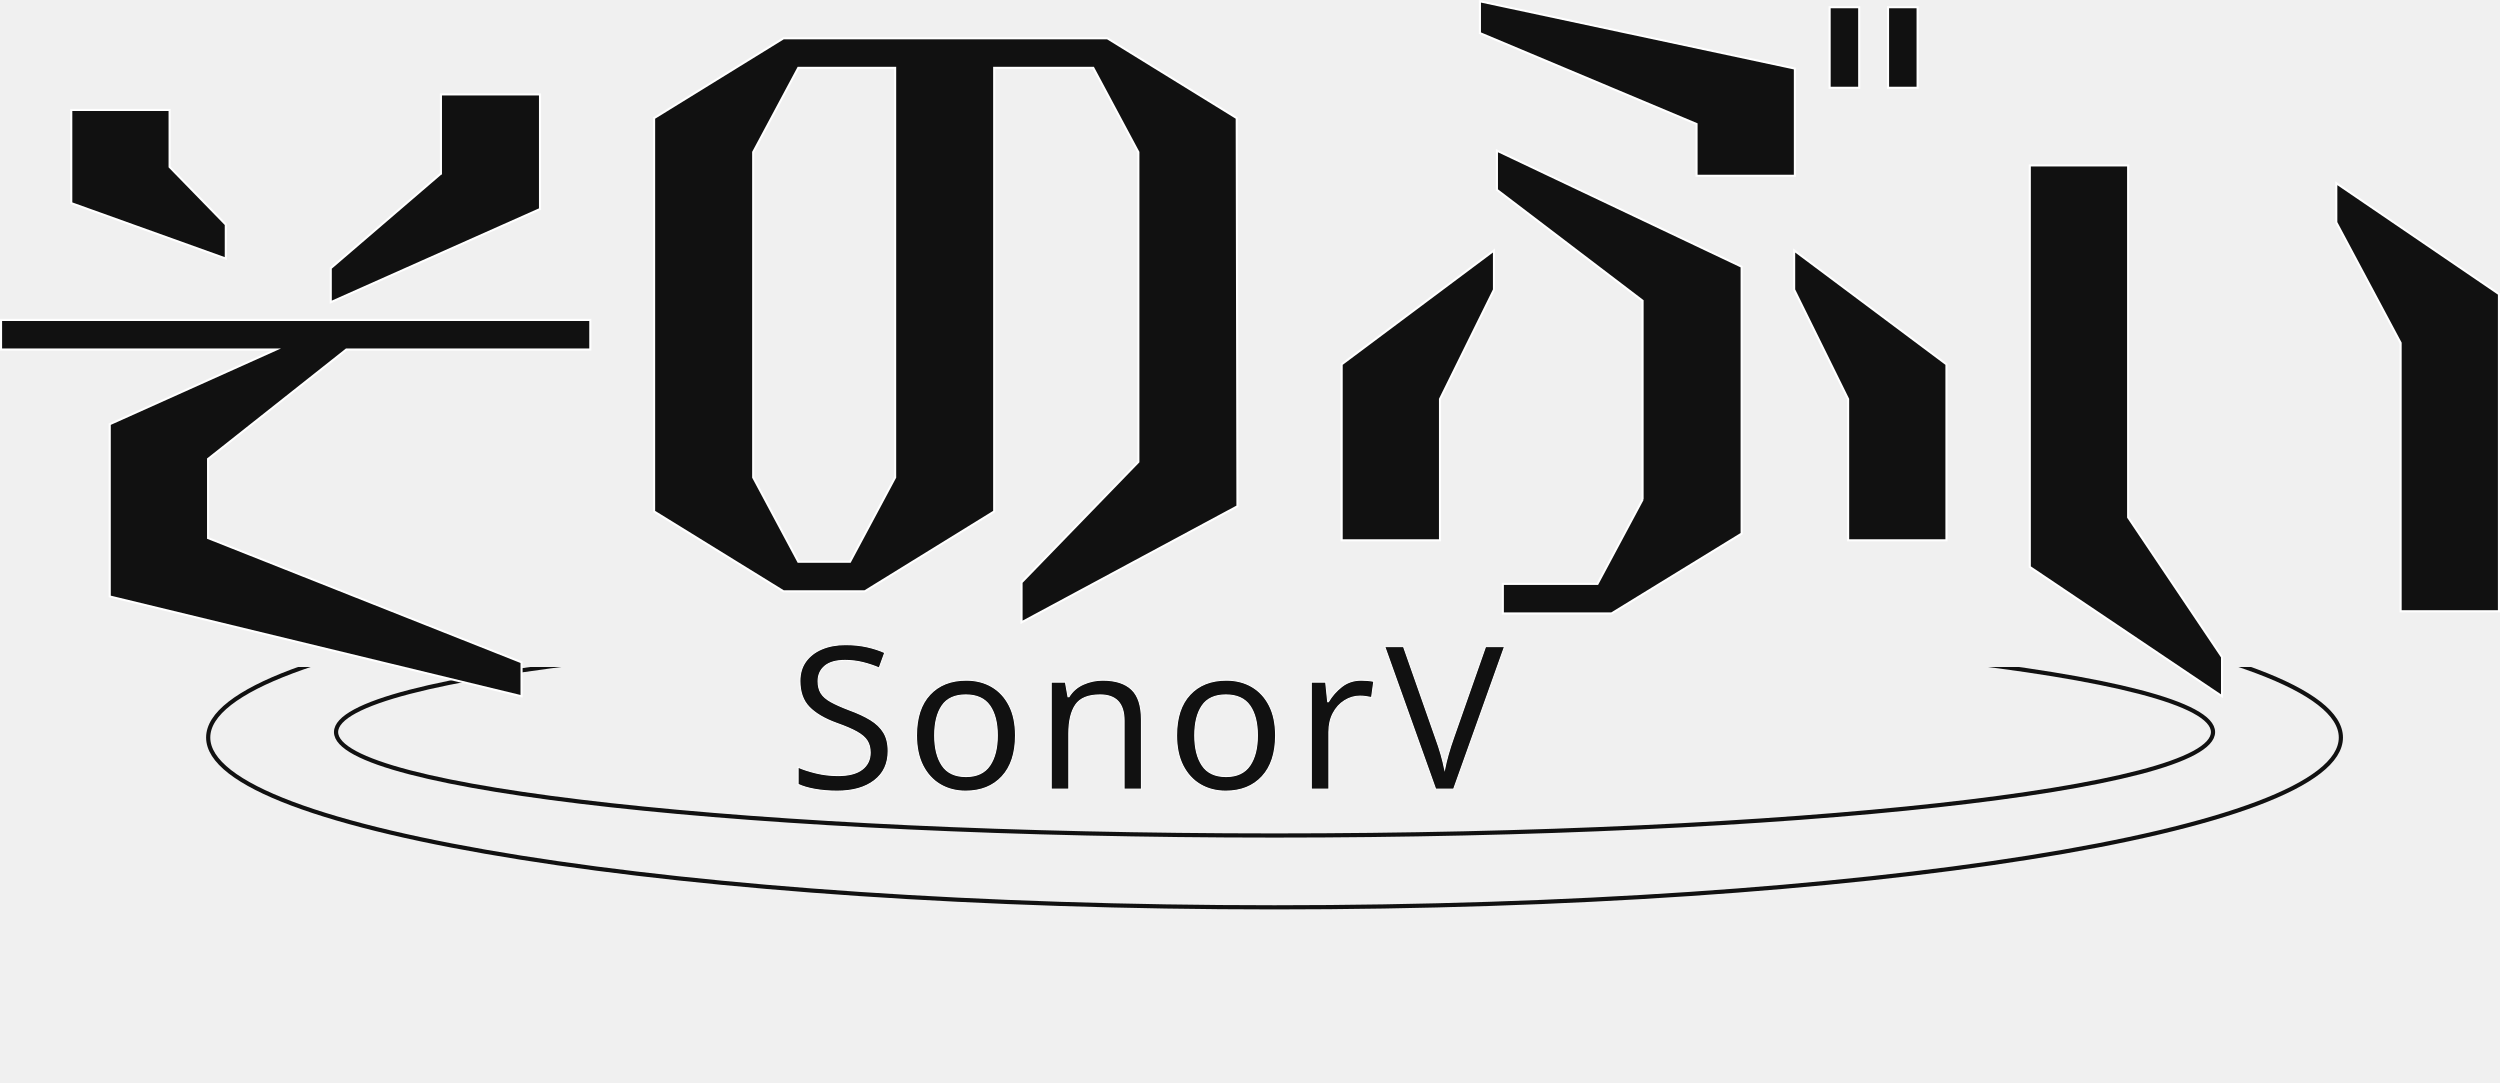
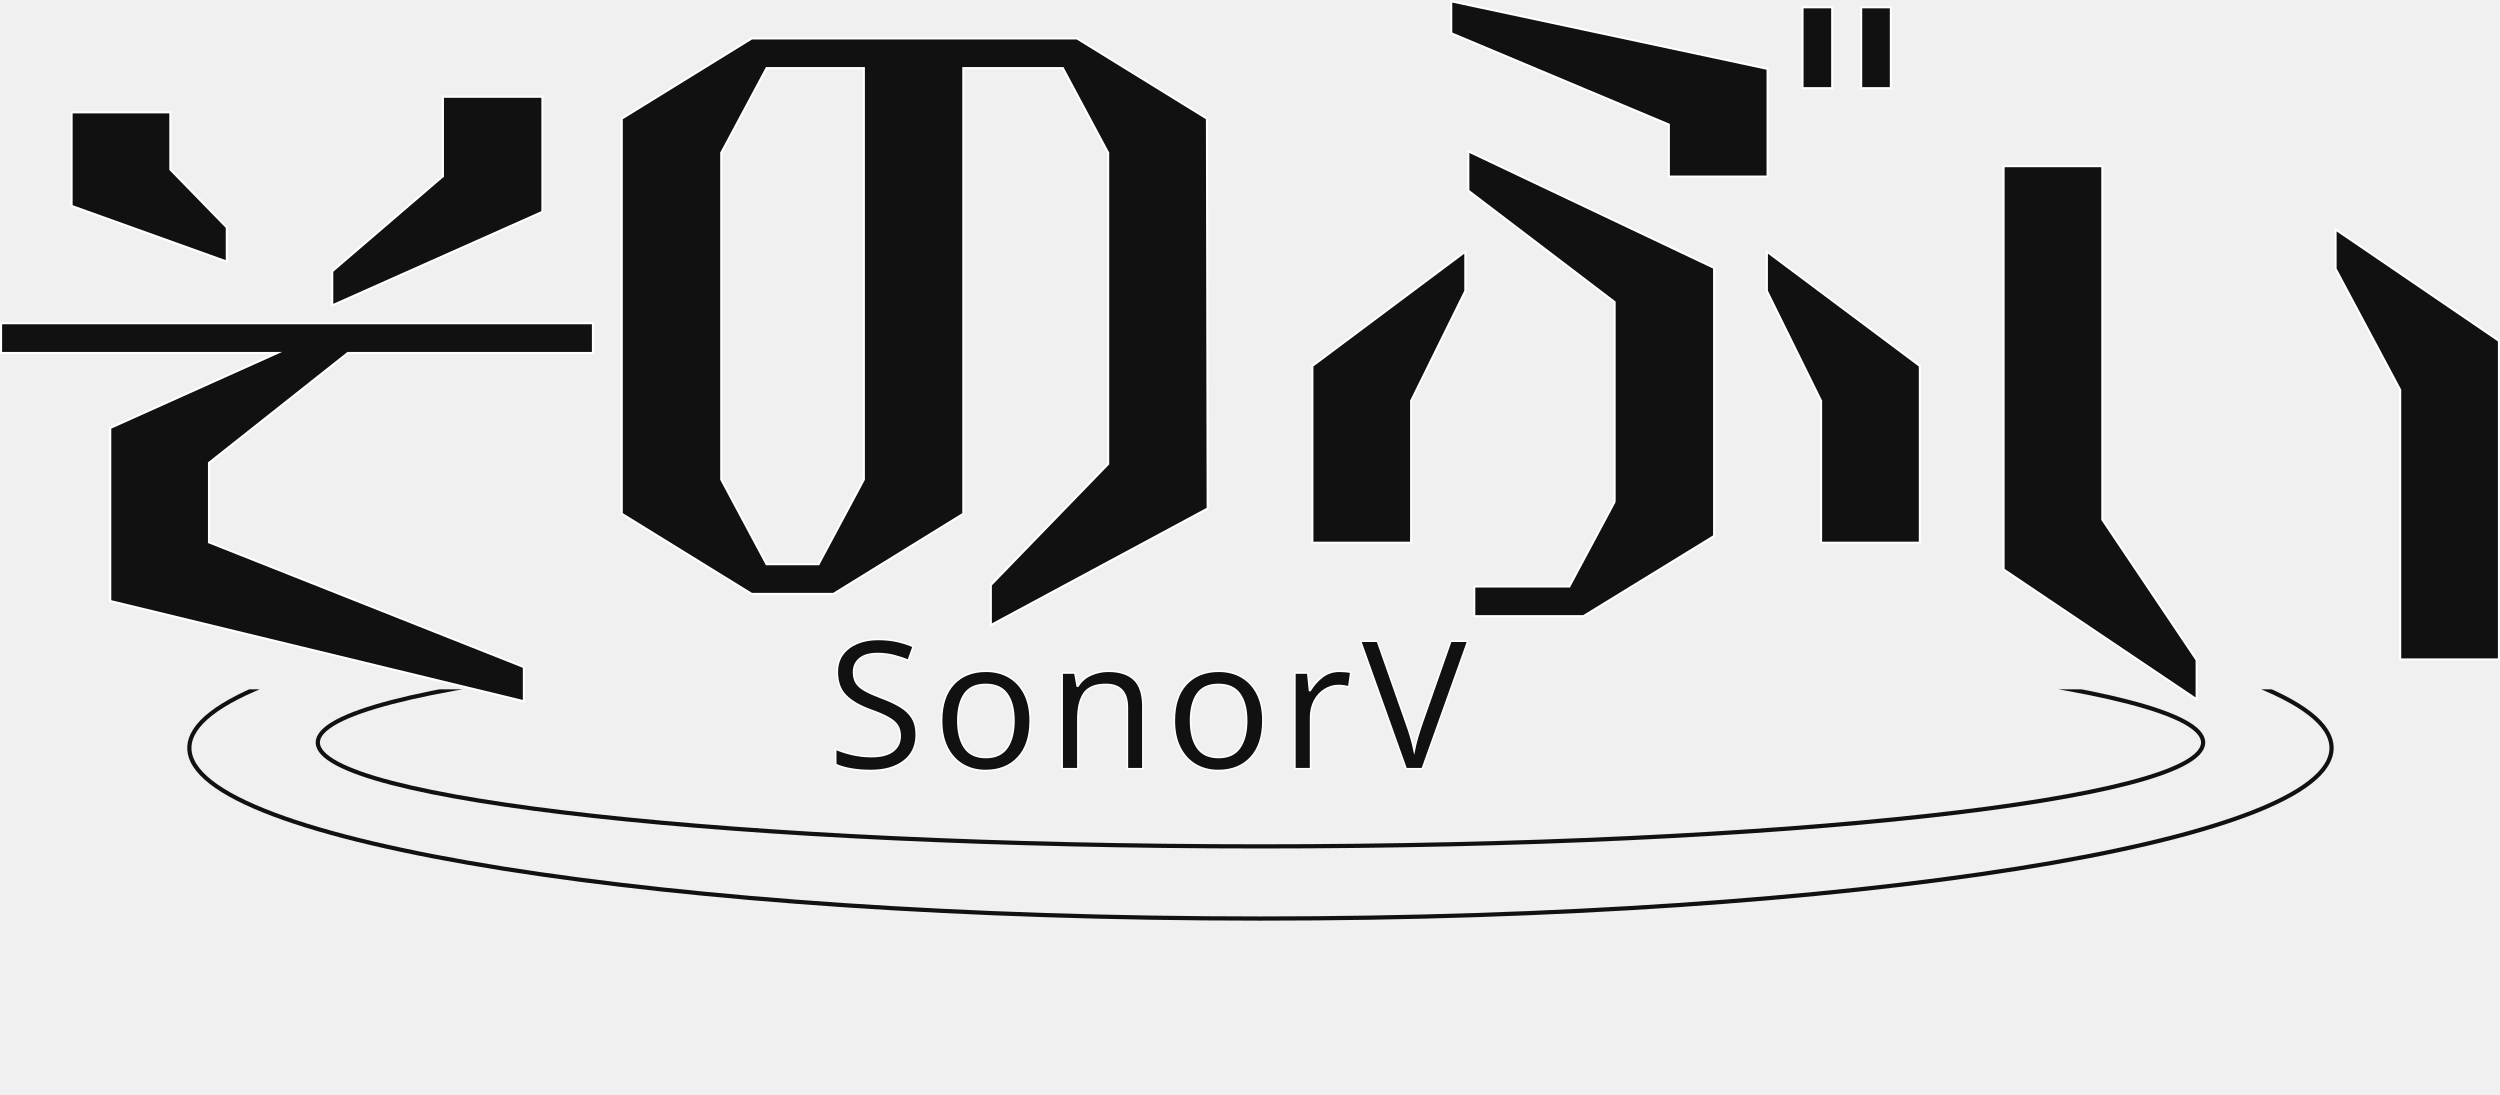
- <svg xmlns="http://www.w3.org/2000/svg" id="_レイヤー_2" data-name="レイヤー 2" viewBox="0 0 1195.12 517.67">
+ <svg xmlns="http://www.w3.org/2000/svg" id="_レイヤー_2" data-name="レイヤー 2" viewBox="0 0 1189.82 521.08">
  <defs>
    <style>
      .cls-1 {
        stroke-width: 0px;
      }

      .cls-1, .cls-2 {
        fill: none;
      }

+       .cls-2 {
+         stroke: #111;
+         stroke-width: 2px;
+       }
+ 
+       .cls-2, .cls-3, .cls-4 {
+         stroke-miterlimit: 10;
+       }
+ 
+       .cls-5 {
+         clip-path: url(#clippath);
+       }
+ 
      .cls-3 {
        font-family: AB-plus-90ms-RKSJ-H, AB-plus;
-         font-size: 95.42px;
+         font-size: 85px;
        letter-spacing: .04em;
-         stroke-width: .5px;
-       }
- 
-       .cls-3, .cls-2, .cls-4 {
-         stroke-miterlimit: 10;
+         stroke-width: .75px;
      }

      .cls-3, .cls-4 {
        fill: #111;
        stroke: #fff;
      }
- 
-       .cls-2 {
-         stroke: #111;
-         stroke-width: 2px;
-       }
- 
-       .cls-5 {
-         clip-path: url(#clippath);
-       }
    </style>
    <clipPath id="clippath">
-       <rect class="cls-1" x="43.44" y="318.86" width="1143.8" height="198.82" />
+       <rect class="cls-1" x="34.04" y="328.06" width="1143.8" height="193.02" />
    </clipPath>
  </defs>
  <g id="_レイヤー_1-2" data-name="レイヤー 1">
    <g class="cls-5">
      <g>
-         <ellipse class="cls-2" cx="609.29" cy="352.57" rx="509.76" ry="81.18" />
-         <ellipse class="cls-2" cx="609.29" cy="349.97" rx="448.64" ry="49.44" />
+         <ellipse class="cls-2" cx="599.89" cy="355.98" rx="509.76" ry="81.18" />
+         <ellipse class="cls-2" cx="599.89" cy="353.38" rx="448.64" ry="49.44" />
      </g>
    </g>
-     <path class="cls-4" d="m131.98,167.09H.5v-14.14h281.7v14.14h-116.64l-66.09,52.31v37.82l149.86,59.38v16.26l-196.87-47.72v-82.35l79.53-35.7Zm-50.9-114.52v27.22l26.86,27.57v16.26l-73.87-26.51v-44.54h47.01Zm129.71,30.4v-37.82h47.36v54.78l-100.03,44.54v-16.26l52.66-45.24Z" />
-     <path class="cls-4" d="m312.7,56.46l61.85-38.17h154.81l61.85,38.17.35,185.56-103.21,55.49v-19.09l55.84-57.61V72.72l-21.56-40.29h-47.36v212.07l-61.85,38.17h-38.88l-61.85-38.17V56.46Zm47.36,171.78l21.56,40.29h24.74l21.56-40.29V32.43h-46.3l-21.56,40.29v155.52Z" />
-     <path class="cls-4" d="m688.39,258.28h-47.01v-84.12l72.81-54.43v18.73l-25.8,52.31v67.51Zm169.65-174.25h-47.01v-24.74l-103.56-43.47V.62l150.57,32.16v51.25Zm-72.81,154.81v-95.08l-69.63-53.02v-18.73l116.99,55.49v127.59l-62.2,38.17h-51.96v-14.14h45.24l21.56-40.29Zm72.46-119.11l72.81,54.43v84.12h-47.01v-67.51l-25.8-52.31v-18.73Zm31.1-116.28v38.52h-14.14V3.45h14.14Zm27.92,0v38.52h-14.14V3.45h14.14Z" />
-     <polygon class="cls-4" points="1062.24 332.86 970.34 271.01 970.34 79.08 1017.35 79.08 1017.35 247.32 1062.24 314.13 1062.24 332.86" />
-     <polygon class="cls-4" points="1147.61 163.91 1116.86 106.3 1116.86 87.57 1194.62 140.58 1194.62 292.21 1147.61 292.21 1147.61 163.91" />
-     <text class="cls-3" transform="translate(376.68 377.25)">
+     <path class="cls-4" d="m131.98,167.98H.5v-14.14h281.7v14.14h-116.64l-66.09,52.31v37.82l149.86,59.38v16.26l-196.87-47.72v-82.35l79.53-35.7Zm-50.9-114.52v27.22l26.86,27.57v16.26l-73.87-26.51v-44.54h47.01Zm129.71,30.4v-37.82h47.36v54.78l-100.03,44.54v-16.26l52.66-45.24Z" />
+     <path class="cls-4" d="m295.91,56.46l61.85-38.17h154.81l61.85,38.17.35,185.56-103.21,55.49v-19.09l55.84-57.61V72.72l-21.56-40.29h-47.36v212.07l-61.85,38.17h-38.88l-61.85-38.17V56.46Zm47.36,171.78l21.56,40.29h24.74l21.56-40.29V32.43h-46.3l-21.56,40.29v155.52Z" />
+     <path class="cls-4" d="m671.6,258.28h-47.01v-84.12l72.81-54.43v18.73l-25.8,52.31v67.51Zm169.65-174.25h-47.01v-24.74l-103.56-43.47V.62l150.57,32.16v51.25Zm-72.81,154.81v-95.08l-69.63-53.02v-18.73l116.99,55.49v127.59l-62.2,38.17h-51.96v-14.14h45.24l21.56-40.29Zm72.46-119.11l72.81,54.43v84.12h-47.01v-67.51l-25.8-52.31v-18.73Zm31.1-116.28v38.52h-14.14V3.45h14.14Zm27.92,0v38.52h-14.14V3.45h14.14Z" />
+     <polygon class="cls-4" points="1045.45 332.86 953.55 271.01 953.55 79.08 1000.56 79.08 1000.56 247.32 1045.45 314.13 1045.45 332.86" />
+     <polygon class="cls-4" points="1142.31 185.53 1111.56 127.92 1111.56 109.19 1189.32 162.21 1189.32 313.84 1142.31 313.84 1142.31 185.53" />
+     <text class="cls-3" transform="translate(393.4 365.87)">
      <tspan x="0" y="0">SonorV</tspan>
    </text>
  </g>
</svg>
